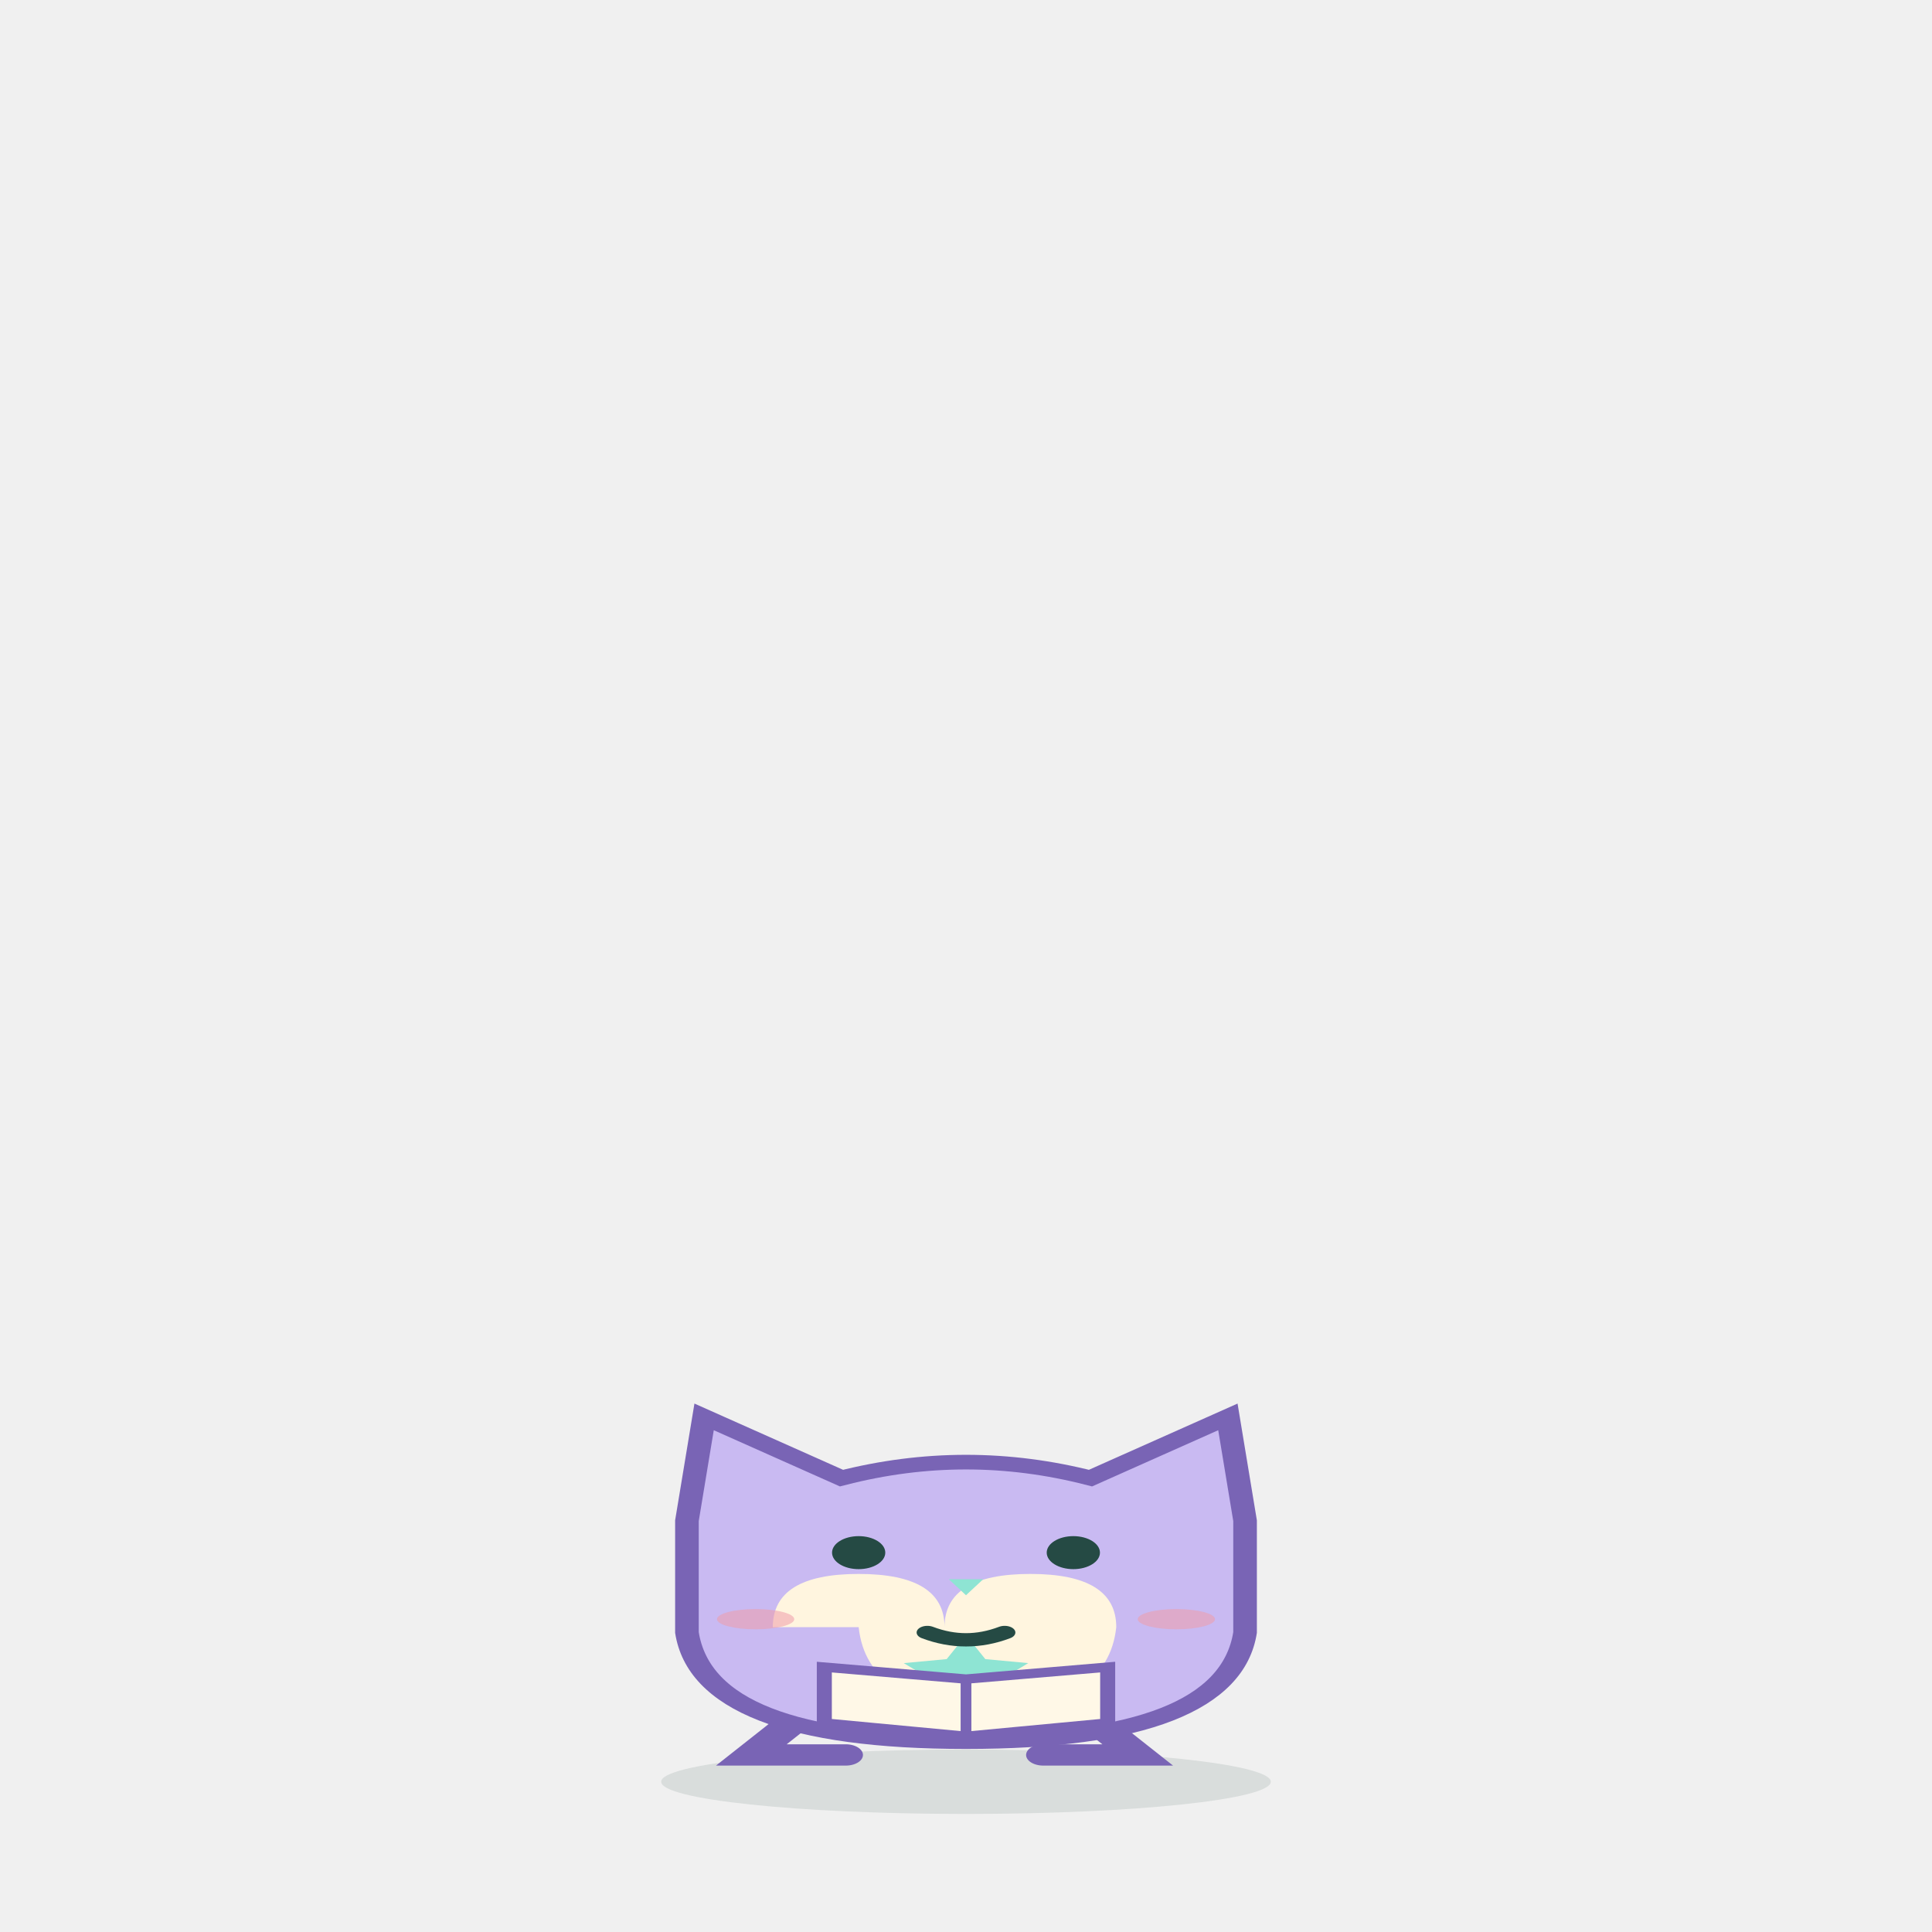
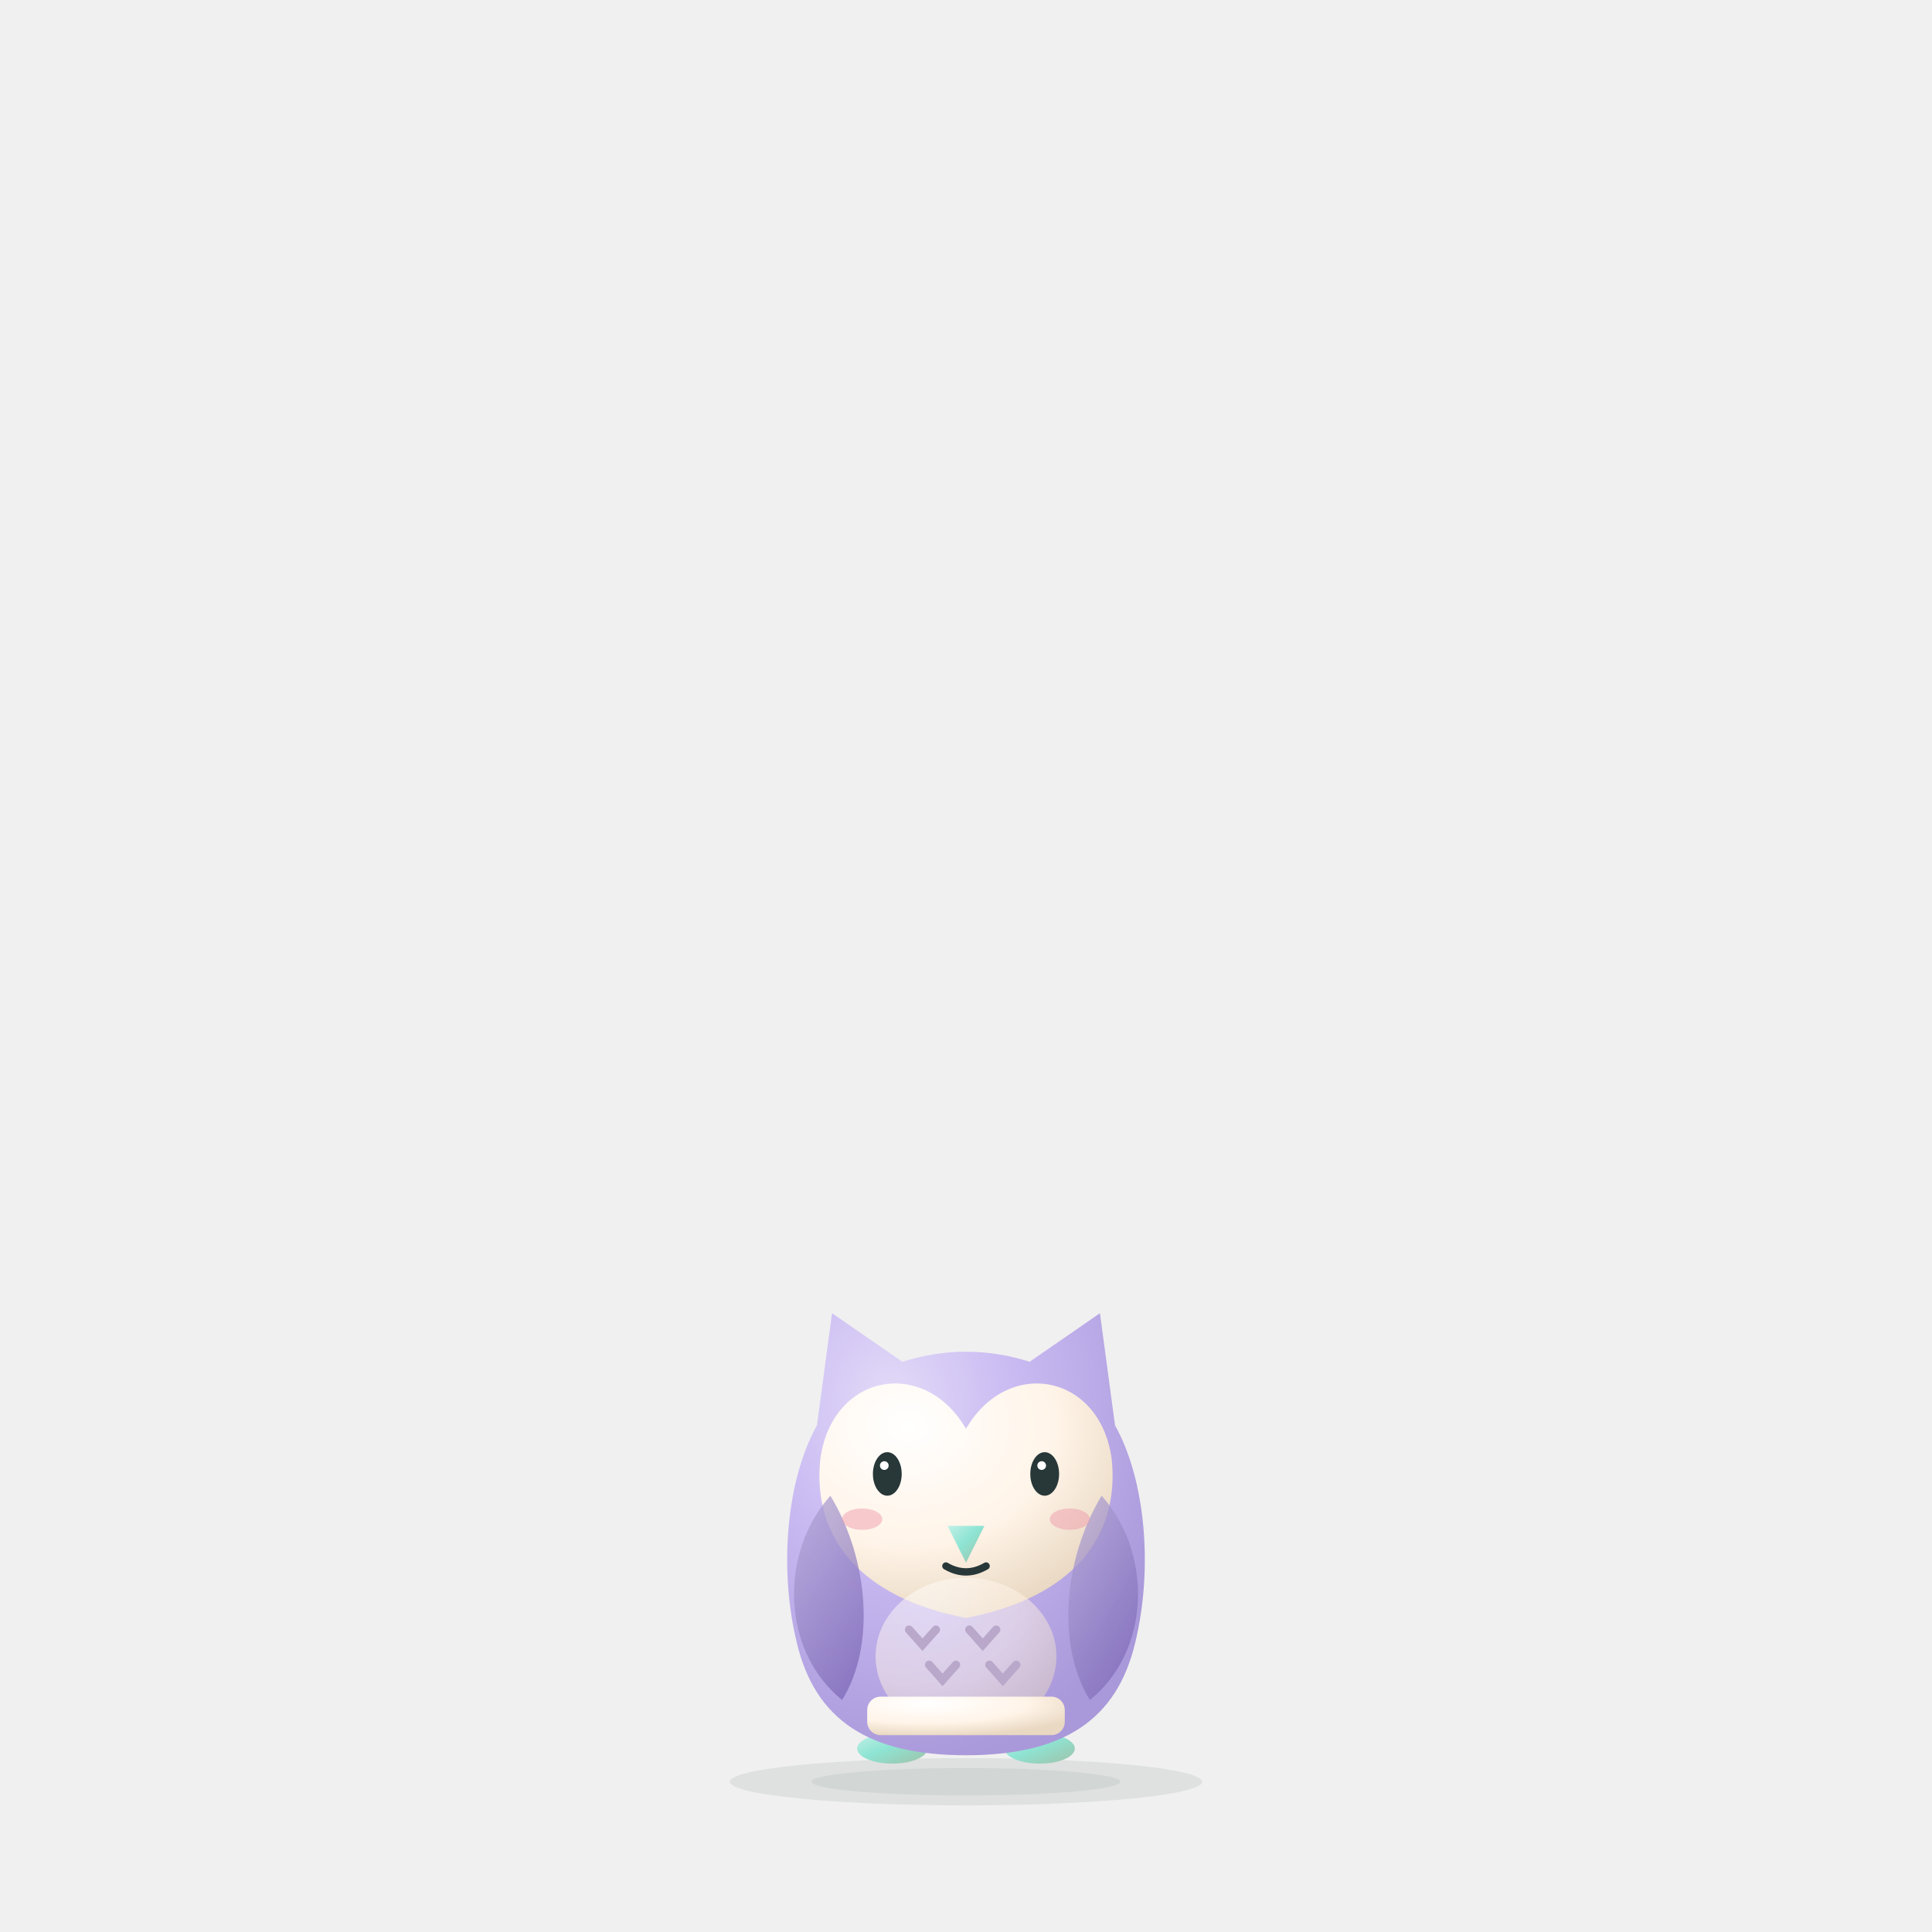
- <svg xmlns="http://www.w3.org/2000/svg" viewBox="-15 -25 45 45" role="img" data-species="owl" aria-label="Aurora Owl">
-   <style>#body-js{transform-origin:7.5px 15px}.breathe{animation:breathe 3s ease-in-out infinite}.rest{animation:breathe 5s ease-in-out infinite}.celebrate{animation:bounce .7s ease-in-out infinite}.work{animation:breathe 1.7s ease-in-out infinite}.sway{animation:sway 1s ease-in-out infinite}.sparkle,.dream{animation:glow 1.6s ease-in-out infinite}.leaf{transform-origin:7.5px 3.7px;animation:sway 3s ease-in-out infinite}@keyframes breathe{50%{transform:translateY(-.25px) scaleY(1.012)}}@keyframes bounce{50%{transform:translateY(-1px) rotate(-2deg)}}@keyframes sway{50%{transform:rotate(3deg)}}@keyframes glow{50%{opacity:.4}}@media(prefers-reduced-motion:reduce){*{animation:none!important}}</style>
-   <ellipse id="shadow-js" cx="7.5" cy="16.5" rx="7.1" ry=".75" fill="#294b43" opacity=".12" />
-   <g data-size-profile="legacy-pet-footprint" transform="translate(0 6.08) scale(1 .62)">
+ <svg xmlns="http://www.w3.org/2000/svg" viewBox="-15 -25 45 45" preserveAspectRatio="xMidYMid meet" role="img" data-species="owl" data-art-version="3" aria-label="Aurora Owl">
+   <defs>
+     <radialGradient id="paint-body" cx=".29" cy=".20" r=".84">
+       <stop stop-color="#e3dbf8" />
+       <stop offset=".42" stop-color="#c9baf2" />
+       <stop offset="1" stop-color="#a998da" />
+     </radialGradient>
+     <linearGradient id="paint-trim" x1=".2" y1="0" x2=".8" y2="1">
+       <stop stop-color="#afa2d3" />
+       <stop offset="1" stop-color="#7964b5" />
+     </linearGradient>
+     <radialGradient id="paint-cream" cx=".30" cy=".18" r=".85">
+       <stop stop-color="#ffffff" />
+       <stop offset=".6" stop-color="#fff4e8" />
+       <stop offset="1" stop-color="#e9d8c2" />
+     </radialGradient>
+     <linearGradient id="paint-gold" x1="0" y1="0" x2="1" y2="1">
+       <stop stop-color="#c1f0e7" />
+       <stop offset=".45" stop-color="#8ee4d3" />
+       <stop offset="1" stop-color="#9fc1a8" />
+     </linearGradient>
+     <linearGradient id="paint-screen" x1="0" y1="0" x2=".8" y2="1">
+       <stop stop-color="#42615e" />
+       <stop offset="1" stop-color="#263d3b" />
+     </linearGradient>
+   </defs>
+   <style>#body-js{transform-origin:7.5px 16px}.idle-motion{animation:breathe 3.6s ease-in-out infinite}.working-motion{animation:focus 2.2s ease-in-out infinite}.happy-motion{animation:hop 1.3s ease-in-out infinite}.rest-motion{animation:rest 4.4s ease-in-out infinite}.reaction-motion{animation:greet 1.8s ease-in-out infinite}.crest{animation:crest 3.6s ease-in-out infinite}.tail{animation:tail 3.6s ease-in-out infinite}.claw-left{animation:claw-left 3.6s ease-in-out infinite}.claw-right{animation:claw-right 3.6s ease-in-out infinite}.happy-motion .claw-left{animation:wave-left 1.3s ease-in-out infinite}.happy-motion .claw-right{animation:wave-right 1.3s ease-in-out infinite}.happy-motion .limb-right{animation:wave-right 1.3s ease-in-out infinite}.working-motion .limb-left{animation:tap .65s ease-in-out infinite}.working-motion .limb-right{animation:tap .65s .32s ease-in-out infinite}.sparkles,.dream{animation:glow 1.8s ease-in-out infinite}.blink-open{animation:blink-open 4.1s linear infinite}.blink-lids{animation:blink-lids 4.1s linear infinite;opacity:0}.rest-motion .crest,.rest-motion .tail,.rest-motion .claw-left,.rest-motion .claw-right{animation-duration:5s}@keyframes breathe{50%{transform:translateY(-.16px)}}@keyframes focus{50%{transform:translateY(-.10px) rotate(.5deg)}}@keyframes rest{50%{transform:translateY(-.09px)}}@keyframes hop{0%,100%{transform:translateY(0) rotate(0)}40%{transform:translateY(-.65px) rotate(-1.2deg)}70%{transform:translateY(-.18px) rotate(1deg)}}@keyframes greet{50%{transform:translateY(-.3px) rotate(2deg)}}@keyframes crest{50%{transform:rotate(3deg)}}@keyframes tail{50%{transform:rotate(-5deg)}}@keyframes claw-left{50%{transform:rotate(-5deg)}}@keyframes claw-right{50%{transform:rotate(5deg)}}@keyframes wave-left{50%{transform:rotate(-20deg)}}@keyframes wave-right{50%{transform:rotate(20deg)}}@keyframes tap{50%{transform:translateY(.3px)}}@keyframes glow{50%{opacity:.35}}@keyframes blink-open{0%,93%,97%,100%{opacity:1}94%,96%{opacity:0}}@keyframes blink-lids{0%,93%,97%,100%{opacity:0}94%,96%{opacity:1}}@media(prefers-reduced-motion:reduce){*{animation:none!important}.blink-lids{display:none}}</style>
+   <ellipse id="shadow-js" cx="7.5" cy="16.5" rx="5.5" ry=".55" fill="#294b43" opacity=".09" />
+   <ellipse cx="7.5" cy="16.5" rx="3.6" ry=".32" fill="#294b43" opacity=".07" />
+   <g data-size-profile="compact-uniform" transform="translate(1.65 3.52) scale(.78)">
    <g id="body-js">
-       <g class="work">
-         <path d="M3.6 14.4 2.5 15.8h2.2m5.7-1.4 1.1 1.4h-2.2" fill="none" stroke="#7964b5" stroke-width=".8" stroke-linecap="round" />
-         <path d="M1 7 1.4 3.1l3.2 2.3q2.9-1.2 5.8 0l3.2-2.3L14 7v4.2q-.4 4.1-6.5 4.1T1 11.2z" fill="#c9baf2" stroke="#7964b5" stroke-width=".55" />
-         <path d="M3 11q0-2 2-2t2 2m0 0q0-2 2-2t2 2q-.2 3-3 3t-3-3Z" fill="#fff5df" />
-         <path d="M7.1 9.2l.4.6.4-.6" fill="#8ee4d3" />
-         <g id="aurora-pop-idle-accent">
-           <path d="M7.5 11.3l.45.9 1 .15-.72.7.17 1-.9-.48-.9.48.17-1-.72-.7 1-.15z" fill="#8ee4d3" />
+       <g class="working-motion" style="transform-origin:7.5px 16px">
+         <ellipse cx="5.3" cy="15.65" rx="1.05" ry=".45" fill="url(#paint-gold)" />
+         <ellipse cx="9.7" cy="15.65" rx="1.05" ry=".45" fill="url(#paint-gold)" />
+         <path d="M3.05 6.0 3.5 2.65 5.6 4.1q1.9-.6 3.8 0l2.1-1.45.45 3.35c.9 1.6 1.15 4.25.6 6.5-.55 2.3-2.15 3.35-5.05 3.35s-4.5-1.05-5.05-3.35c-.55-2.25-.3-4.9.6-6.5Z" fill="url(#paint-body)" />
+         <path d="M7.5 6.1c-1.25-2.15-4.0-1.65-4.35.9-.25 2.35 1.2 4.15 4.35 4.75 3.15-.6 4.6-2.4 4.35-4.75-.35-2.55-3.1-3.05-4.35-.9Z" fill="url(#paint-cream)" />
+         <ellipse cx="7.5" cy="12.9" rx="2.7" ry="2.35" fill="url(#paint-cream)" opacity=".5" />
+         <g class="limb-left" style="transform-origin:3.5px 8px">
+           <path d="M3.45 8.1c-1.55 1.75-1.45 4.65.35 6.1 1.0-1.6.8-4.2-.35-6.1Z" fill="url(#paint-trim)" opacity=".72" />
        </g>
-         <g id="eyes-js" fill="#254a44">
-           <circle cx="5" cy="8.2" r=".62" />
-           <circle cx="10" cy="8.2" r=".62" />
+         <g class="limb-right" style="transform-origin:11.5px 8px">
+           <path d="M11.55 8.1c1.55 1.75 1.45 4.65-.35 6.1-1.0-1.6-.8-4.2.35-6.1Z" fill="url(#paint-trim)" opacity=".72" />
+         </g>
+         <path d="m6.95 9 .55 1.1.55-1.1Z" fill="url(#paint-gold)" />
+         <path d="m5.8 12.1.4.45.4-.45m1.0 0 .4.45.4-.45m-2.0 1.05.4.45.4-.45m1 0 .4.45.4-.45" fill="none" stroke="#b9a8ca" stroke-width=".25" stroke-linecap="round" />
+         <g id="aurora-pop-idle-accent" />
+         <g id="eyes-js" fill="#283738">
+           <g class="blink-open">
+             <ellipse cx="5.15" cy="7.45" rx="0.43" ry="0.65" />
+             <ellipse cx="9.85" cy="7.45" rx="0.43" ry="0.65" />
+             <circle cx="5.06" cy="7.20" r=".13" fill="white" />
+             <circle cx="9.76" cy="7.20" r=".13" fill="white" />
+           </g>
+           <g class="blink-lids">
+             <path d="M4.72 7.45q0.43 .40 0.86 0M9.42 7.45q0.43 .40 0.86 0" fill="none" stroke="#283738" stroke-width=".25" stroke-linecap="round" />
+           </g>
        </g>
        <g id="eyes-doze" style="display:none">
-           <path d="M3.3 9.1h2.4m4.2 0h2.4" stroke="#254a44" stroke-width=".7" />
+           <path d="M4.72 7.45q0.43 .40 0.86 0M9.42 7.45q0.43 .40 0.86 0" fill="none" stroke="#283738" stroke-width=".25" stroke-linecap="round" />
        </g>
-         <ellipse cx="2.6" cy="10.7" rx=".9" ry=".38" fill="#ee9caa" opacity=".55" />
-         <ellipse cx="12.4" cy="10.7" rx=".9" ry=".38" fill="#ee9caa" opacity=".55" />
-         <g fill="none" stroke="#254a44" stroke-width=".5" stroke-linecap="round">
-           <path d="M6.6 11.2q.9.55 1.8 0" />
-         </g>
-         <g class="tool">
-           <path d="M4.2 12.5l3.3.45 3.3-.45v2.1l-3.3.5-3.3-.5z" fill="#fff8e7" stroke="#7964b5" stroke-width=".35" />
-           <path d="M7.5 13v2" stroke="#7964b5" stroke-width=".25" />
+         <ellipse cx="4.40" cy="8.80" rx=".60" ry=".32" fill="#ed94a7" opacity=".46" />
+         <ellipse cx="10.60" cy="8.80" rx=".60" ry=".32" fill="#ed94a7" opacity=".46" />
+         <path d="M6.9 10.2q.6 0.35 1.2 0" fill="none" stroke="#283738" stroke-width=".22" stroke-linecap="round" />
+         <g class="typing-prop">
+           <rect x="4.55" y="14.1" width="5.9" height="1.15" rx=".40" fill="url(#paint-cream)" />
+           <path d="M5.25 14.65h.45m.55 0h.45m.55 0h.45m.55 0h.45m.55 0h.45" stroke="url(#paint-trim)" stroke-width=".14" stroke-linecap="round" />
        </g>
      </g>
    </g>
  </g>
</svg>
